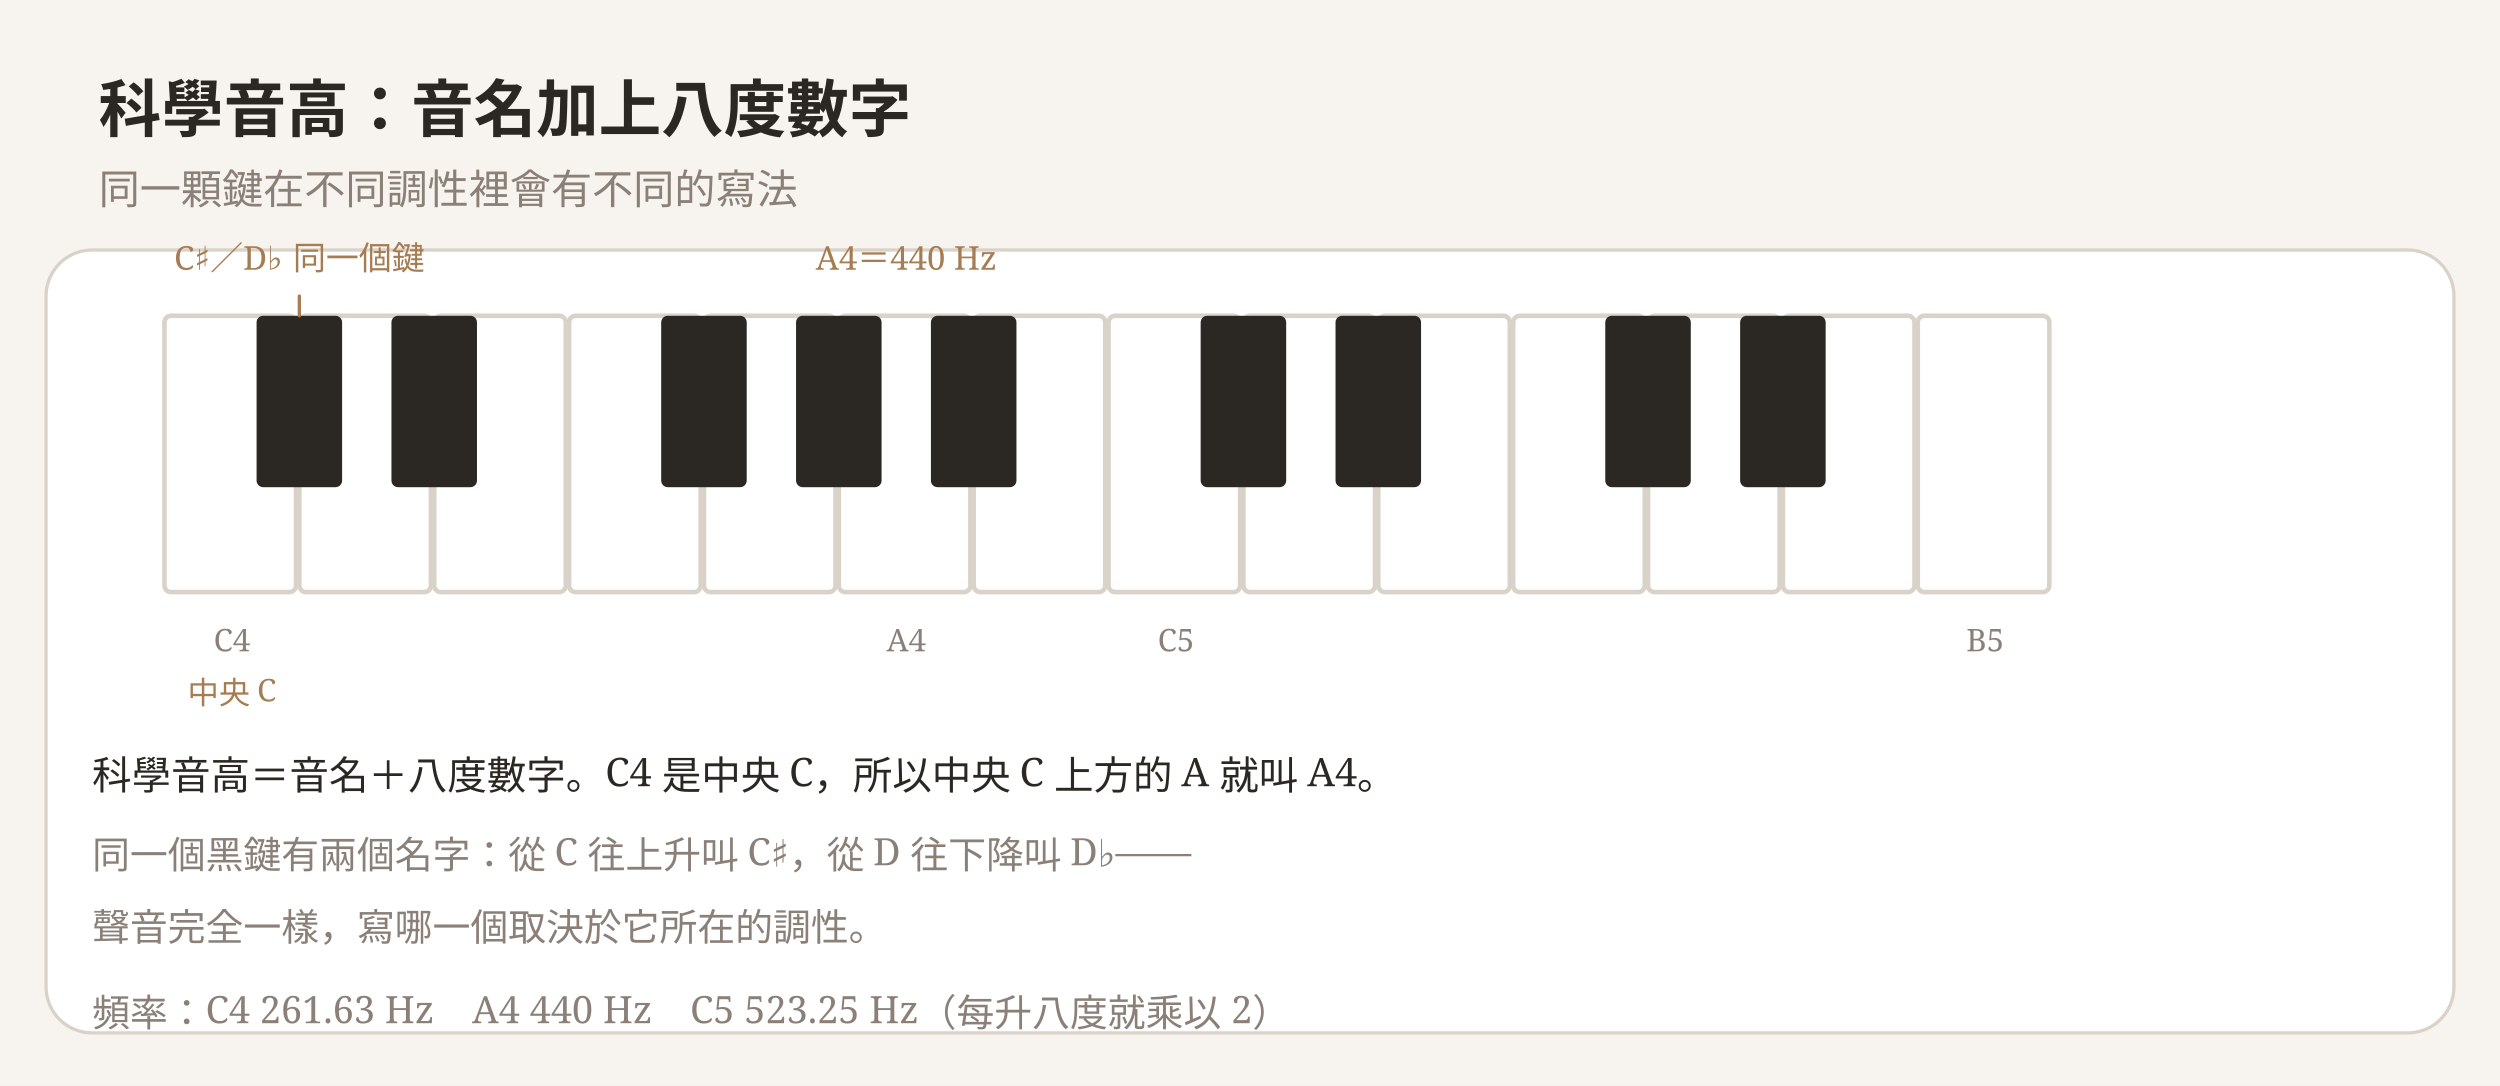
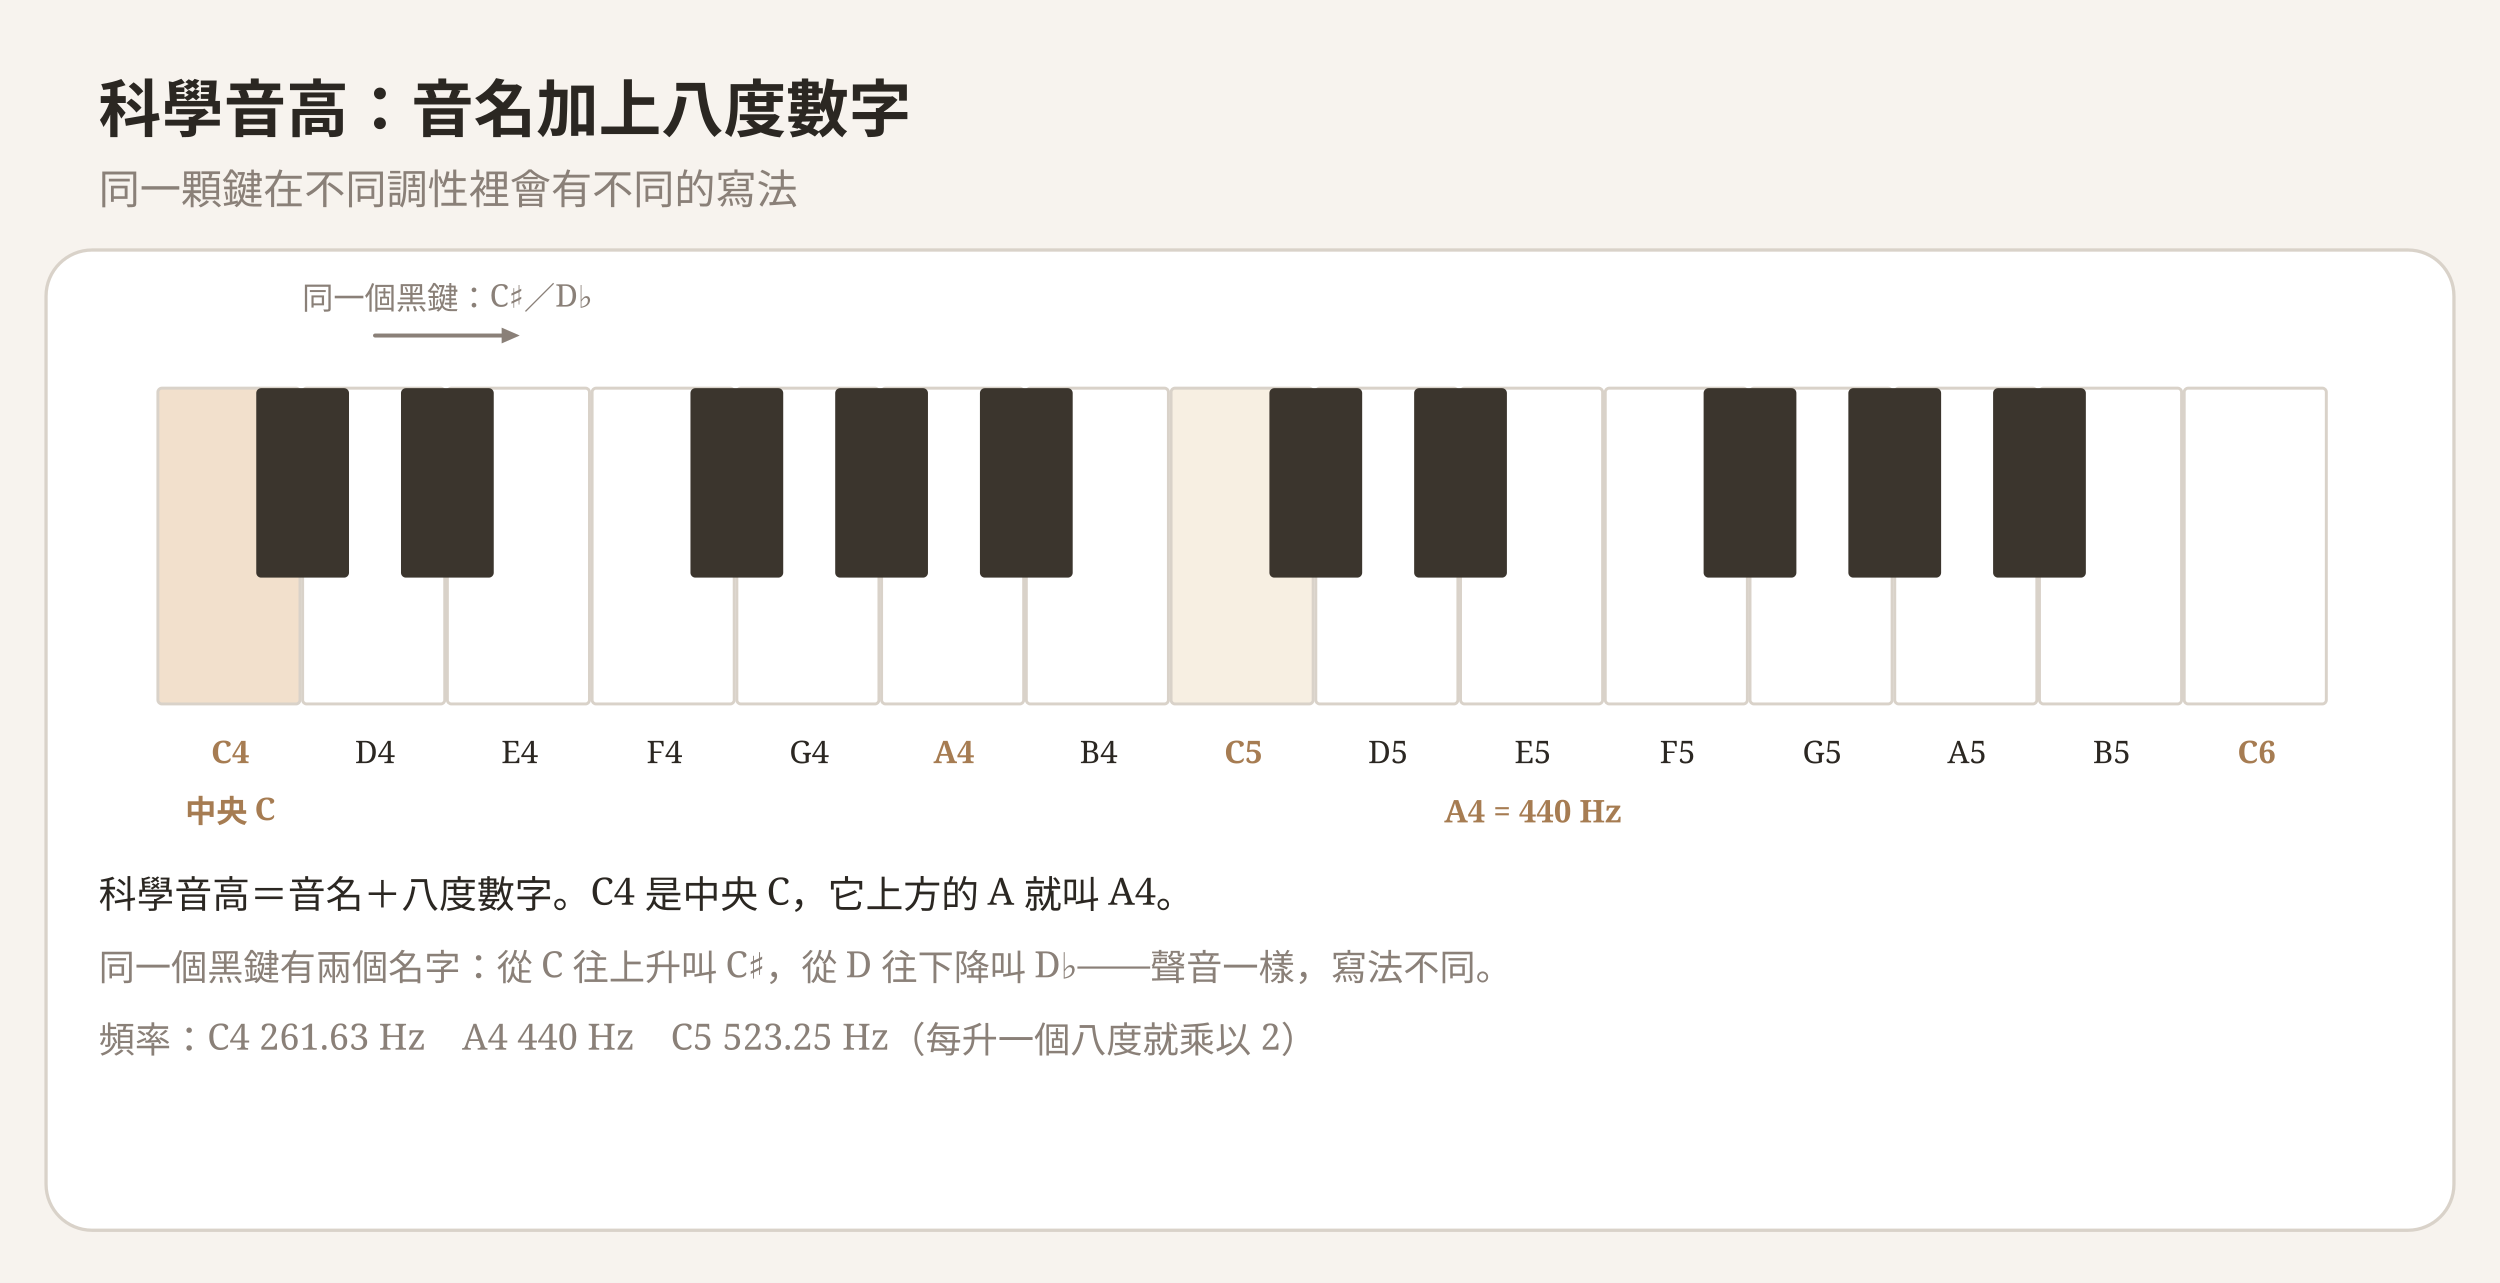
- <svg xmlns="http://www.w3.org/2000/svg" viewBox="0 0 760 330" width="100%" role="img" aria-label="科學音高：音名加上八度數字">
+ <svg xmlns="http://www.w3.org/2000/svg" viewBox="0 0 760 390" width="100%" role="img" aria-label="科學音高：音名加上八度數字">
  <style>line,path,polyline{stroke-linecap:round;stroke-linejoin:round}text{font-family:'Source Han Serif TW',serif}</style>
-   <rect width="760" height="330" fill="#f7f3ee" />
-   <rect x="14" y="76" width="732" height="238" rx="14" fill="#fff" stroke="#d9d2c9" stroke-width="1" />
+   <rect width="760" height="390" fill="#f7f3ee" />
+   <rect x="14" y="76" width="732" height="298" rx="14" fill="#fff" stroke="#d9d2c9" stroke-width="1" />
  <text x="30.0" y="40.0" font-size="19" text-anchor="start" fill="#2b2722" font-weight="700">科學音高：音名加上八度數字</text>
  <text x="30.0" y="62.0" font-size="12.5" text-anchor="start" fill="#8a8078" font-weight="400">同一顆鍵在不同調性裡會有不同的寫法</text>
-   <rect x="50.0" y="96.0" width="40.0" height="84.0" rx="2" fill="#fff" stroke="#d9d2c9" stroke-width="1.4" />
-   <rect x="91.0" y="96.0" width="40.0" height="84.0" rx="2" fill="#fff" stroke="#d9d2c9" stroke-width="1.4" />
-   <rect x="132.0" y="96.0" width="40.0" height="84.0" rx="2" fill="#fff" stroke="#d9d2c9" stroke-width="1.4" />
-   <rect x="173.0" y="96.0" width="40.0" height="84.0" rx="2" fill="#fff" stroke="#d9d2c9" stroke-width="1.4" />
-   <rect x="214.0" y="96.0" width="40.0" height="84.0" rx="2" fill="#fff" stroke="#d9d2c9" stroke-width="1.4" />
-   <rect x="255.0" y="96.0" width="40.0" height="84.0" rx="2" fill="#fff" stroke="#d9d2c9" stroke-width="1.4" />
-   <rect x="296.0" y="96.0" width="40.0" height="84.0" rx="2" fill="#fff" stroke="#d9d2c9" stroke-width="1.4" />
-   <rect x="337.0" y="96.0" width="40.0" height="84.0" rx="2" fill="#fff" stroke="#d9d2c9" stroke-width="1.4" />
-   <rect x="378.0" y="96.0" width="40.0" height="84.0" rx="2" fill="#fff" stroke="#d9d2c9" stroke-width="1.4" />
-   <rect x="419.0" y="96.0" width="40.0" height="84.0" rx="2" fill="#fff" stroke="#d9d2c9" stroke-width="1.4" />
-   <rect x="460.0" y="96.0" width="40.0" height="84.0" rx="2" fill="#fff" stroke="#d9d2c9" stroke-width="1.4" />
-   <rect x="501.0" y="96.0" width="40.0" height="84.0" rx="2" fill="#fff" stroke="#d9d2c9" stroke-width="1.4" />
-   <rect x="542.0" y="96.0" width="40.0" height="84.0" rx="2" fill="#fff" stroke="#d9d2c9" stroke-width="1.4" />
-   <rect x="583.0" y="96.0" width="40.0" height="84.0" rx="2" fill="#fff" stroke="#d9d2c9" stroke-width="1.4" />
-   <rect x="78.0" y="96.0" width="26.0" height="52.1" rx="2" fill="#2b2722" stroke="none" stroke-width="1.4" />
-   <rect x="119.0" y="96.0" width="26.0" height="52.1" rx="2" fill="#2b2722" stroke="none" stroke-width="1.4" />
-   <rect x="201.0" y="96.0" width="26.0" height="52.1" rx="2" fill="#2b2722" stroke="none" stroke-width="1.4" />
-   <rect x="242.0" y="96.0" width="26.0" height="52.1" rx="2" fill="#2b2722" stroke="none" stroke-width="1.4" />
-   <rect x="283.0" y="96.0" width="26.0" height="52.1" rx="2" fill="#2b2722" stroke="none" stroke-width="1.4" />
-   <rect x="365.0" y="96.0" width="26.0" height="52.1" rx="2" fill="#2b2722" stroke="none" stroke-width="1.4" />
-   <rect x="406.0" y="96.0" width="26.0" height="52.1" rx="2" fill="#2b2722" stroke="none" stroke-width="1.4" />
-   <rect x="488.0" y="96.0" width="26.0" height="52.1" rx="2" fill="#2b2722" stroke="none" stroke-width="1.4" />
-   <rect x="529.0" y="96.0" width="26.0" height="52.1" rx="2" fill="#2b2722" stroke="none" stroke-width="1.4" />
-   <text x="70.5" y="198.0" font-size="9.5" text-anchor="middle" fill="#8a8078" font-weight="400">C4</text>
-   <text x="275.5" y="198.0" font-size="9.5" text-anchor="middle" fill="#8a8078" font-weight="400">A4</text>
-   <text x="357.5" y="198.0" font-size="9.5" text-anchor="middle" fill="#8a8078" font-weight="400">C5</text>
-   <text x="603.5" y="198.0" font-size="9.5" text-anchor="middle" fill="#8a8078" font-weight="400">B5</text>
-   <line x1="91.0" y1="90.0" x2="91.0" y2="96.0" stroke="#A67C52" stroke-width="1" />
-   <text x="91.0" y="82.0" font-size="10" text-anchor="middle" fill="#A67C52" font-weight="400">C♯／D♭ 同一個鍵</text>
-   <text x="275.5" y="82.0" font-size="10" text-anchor="middle" fill="#A67C52" font-weight="400">A4＝440 Hz</text>
-   <text x="70.5" y="214.0" font-size="9.5" text-anchor="middle" fill="#A67C52" font-weight="400">中央 C</text>
-   <text x="28.0" y="240.0" font-size="12" text-anchor="start" fill="#2b2722" font-weight="400">科學音高＝音名＋八度數字。C4 是中央 C，所以中央 C 上方的 A 就叫 A4。</text>
-   <text x="28.0" y="264.0" font-size="11.5" text-anchor="start" fill="#8a8078" font-weight="400">同一個黑鍵有兩個名字：從 C 往上升叫 C♯，從 D 往下降叫 D♭——</text>
-   <text x="28.0" y="286.0" font-size="11.5" text-anchor="start" fill="#8a8078" font-weight="400">聲音完全一樣，寫哪一個取決於它所在的調性。</text>
-   <text x="28.0" y="312.0" font-size="11.5" text-anchor="start" fill="#8a8078" font-weight="400">頻率：C4 261.63 Hz　A4 440 Hz　C5 523.25 Hz（每升八度就乘以 2）</text>
+   <rect x="48.0" y="118.0" width="43.2" height="96.0" rx="1.2" fill="#f2e0cc" stroke="#d9d2c9" stroke-width="0.9" />
+   <rect x="92.0" y="118.0" width="43.2" height="96.0" rx="1.2" fill="#fff" stroke="#d9d2c9" stroke-width="0.9" />
+   <rect x="136.0" y="118.0" width="43.2" height="96.0" rx="1.2" fill="#fff" stroke="#d9d2c9" stroke-width="0.9" />
+   <rect x="180.0" y="118.0" width="43.2" height="96.0" rx="1.2" fill="#fff" stroke="#d9d2c9" stroke-width="0.9" />
+   <rect x="224.0" y="118.0" width="43.2" height="96.0" rx="1.2" fill="#fff" stroke="#d9d2c9" stroke-width="0.9" />
+   <rect x="268.0" y="118.0" width="43.2" height="96.0" rx="1.2" fill="#fff" stroke="#d9d2c9" stroke-width="0.9" />
+   <rect x="312.0" y="118.0" width="43.2" height="96.0" rx="1.2" fill="#fff" stroke="#d9d2c9" stroke-width="0.9" />
+   <rect x="356.0" y="118.0" width="43.2" height="96.0" rx="1.2" fill="#f7efe2" stroke="#d9d2c9" stroke-width="0.9" />
+   <rect x="400.0" y="118.0" width="43.2" height="96.0" rx="1.2" fill="#fff" stroke="#d9d2c9" stroke-width="0.9" />
+   <rect x="444.0" y="118.0" width="43.2" height="96.0" rx="1.2" fill="#fff" stroke="#d9d2c9" stroke-width="0.9" />
+   <rect x="488.0" y="118.0" width="43.2" height="96.0" rx="1.2" fill="#fff" stroke="#d9d2c9" stroke-width="0.9" />
+   <rect x="532.0" y="118.0" width="43.2" height="96.0" rx="1.2" fill="#fff" stroke="#d9d2c9" stroke-width="0.9" />
+   <rect x="576.0" y="118.0" width="43.2" height="96.0" rx="1.2" fill="#fff" stroke="#d9d2c9" stroke-width="0.9" />
+   <rect x="620.0" y="118.0" width="43.2" height="96.0" rx="1.2" fill="#fff" stroke="#d9d2c9" stroke-width="0.9" />
+   <rect x="664.0" y="118.0" width="43.2" height="96.0" rx="1.2" fill="#fff" stroke="#d9d2c9" stroke-width="0.9" />
+   <rect x="77.9" y="118.0" width="28.2" height="57.6" rx="1.5" fill="#3b352d" stroke="none" stroke-width="1.4" />
+   <rect x="121.9" y="118.0" width="28.2" height="57.6" rx="1.5" fill="#3b352d" stroke="none" stroke-width="1.4" />
+   <rect x="209.9" y="118.0" width="28.2" height="57.6" rx="1.5" fill="#3b352d" stroke="none" stroke-width="1.4" />
+   <rect x="253.9" y="118.0" width="28.2" height="57.6" rx="1.5" fill="#3b352d" stroke="none" stroke-width="1.4" />
+   <rect x="297.9" y="118.0" width="28.2" height="57.6" rx="1.5" fill="#3b352d" stroke="none" stroke-width="1.4" />
+   <rect x="385.9" y="118.0" width="28.2" height="57.6" rx="1.5" fill="#3b352d" stroke="none" stroke-width="1.4" />
+   <rect x="429.9" y="118.0" width="28.2" height="57.6" rx="1.5" fill="#3b352d" stroke="none" stroke-width="1.4" />
+   <rect x="517.9" y="118.0" width="28.2" height="57.6" rx="1.5" fill="#3b352d" stroke="none" stroke-width="1.4" />
+   <rect x="561.9" y="118.0" width="28.2" height="57.6" rx="1.5" fill="#3b352d" stroke="none" stroke-width="1.4" />
+   <rect x="605.9" y="118.0" width="28.2" height="57.6" rx="1.5" fill="#3b352d" stroke="none" stroke-width="1.4" />
+   <text x="70.0" y="232.0" font-size="9.5" text-anchor="middle" fill="#A67C52" font-weight="700">C4</text>
+   <text x="114.0" y="232.0" font-size="9.5" text-anchor="middle" fill="#2b2722" font-weight="400">D4</text>
+   <text x="158.0" y="232.0" font-size="9.5" text-anchor="middle" fill="#2b2722" font-weight="400">E4</text>
+   <text x="202.0" y="232.0" font-size="9.5" text-anchor="middle" fill="#2b2722" font-weight="400">F4</text>
+   <text x="246.0" y="232.0" font-size="9.5" text-anchor="middle" fill="#2b2722" font-weight="400">G4</text>
+   <text x="290.0" y="232.0" font-size="9.5" text-anchor="middle" fill="#A67C52" font-weight="700">A4</text>
+   <text x="334.0" y="232.0" font-size="9.5" text-anchor="middle" fill="#2b2722" font-weight="400">B4</text>
+   <text x="378.0" y="232.0" font-size="9.5" text-anchor="middle" fill="#A67C52" font-weight="700">C5</text>
+   <text x="422.0" y="232.0" font-size="9.5" text-anchor="middle" fill="#2b2722" font-weight="400">D5</text>
+   <text x="466.0" y="232.0" font-size="9.5" text-anchor="middle" fill="#2b2722" font-weight="400">E5</text>
+   <text x="510.0" y="232.0" font-size="9.5" text-anchor="middle" fill="#2b2722" font-weight="400">F5</text>
+   <text x="554.0" y="232.0" font-size="9.5" text-anchor="middle" fill="#2b2722" font-weight="400">G5</text>
+   <text x="598.0" y="232.0" font-size="9.5" text-anchor="middle" fill="#2b2722" font-weight="400">A5</text>
+   <text x="642.0" y="232.0" font-size="9.5" text-anchor="middle" fill="#2b2722" font-weight="400">B5</text>
+   <text x="686.0" y="232.0" font-size="9.5" text-anchor="middle" fill="#A67C52" font-weight="700">C6</text>
+   <text x="70.0" y="250.0" font-size="9.5" text-anchor="middle" fill="#A67C52" font-weight="700">中央 C</text>
+   <text x="466.0" y="250.0" font-size="9.5" text-anchor="middle" fill="#A67C52" font-weight="700">A4 = 440 Hz</text>
+   <line x1="114.0" y1="102.0" x2="153.2" y2="102.0" stroke="#8a8078" stroke-width="1.2" />
+   <polygon points="158.0,102.0 152.5,104.4 152.5,99.6" fill="#8a8078" />
+   <text x="136.0" y="94.0" font-size="9.5" text-anchor="middle" fill="#8a8078" font-weight="400">同一個黑鍵：C♯／D♭</text>
+   <text x="30.0" y="276.0" font-size="11.5" text-anchor="start" fill="#2b2722" font-weight="400">科學音高＝音名＋八度數字。C4 是中央 C，它上方的 A 就叫 A4。</text>
+   <text x="30.0" y="298.0" font-size="11" text-anchor="start" fill="#8a8078" font-weight="#2b2722">同一個黑鍵有兩個名字：從 C 往上升叫 C♯，從 D 往下降叫 D♭——聲音一樣，寫法不同。</text>
+   <text x="30.0" y="320.0" font-size="11" text-anchor="start" fill="#8a8078" font-weight="#2b2722">頻率：C4 261.63 Hz　A4 440 Hz　C5 523.25 Hz（每升一個八度就乘以 2）</text>
</svg>
